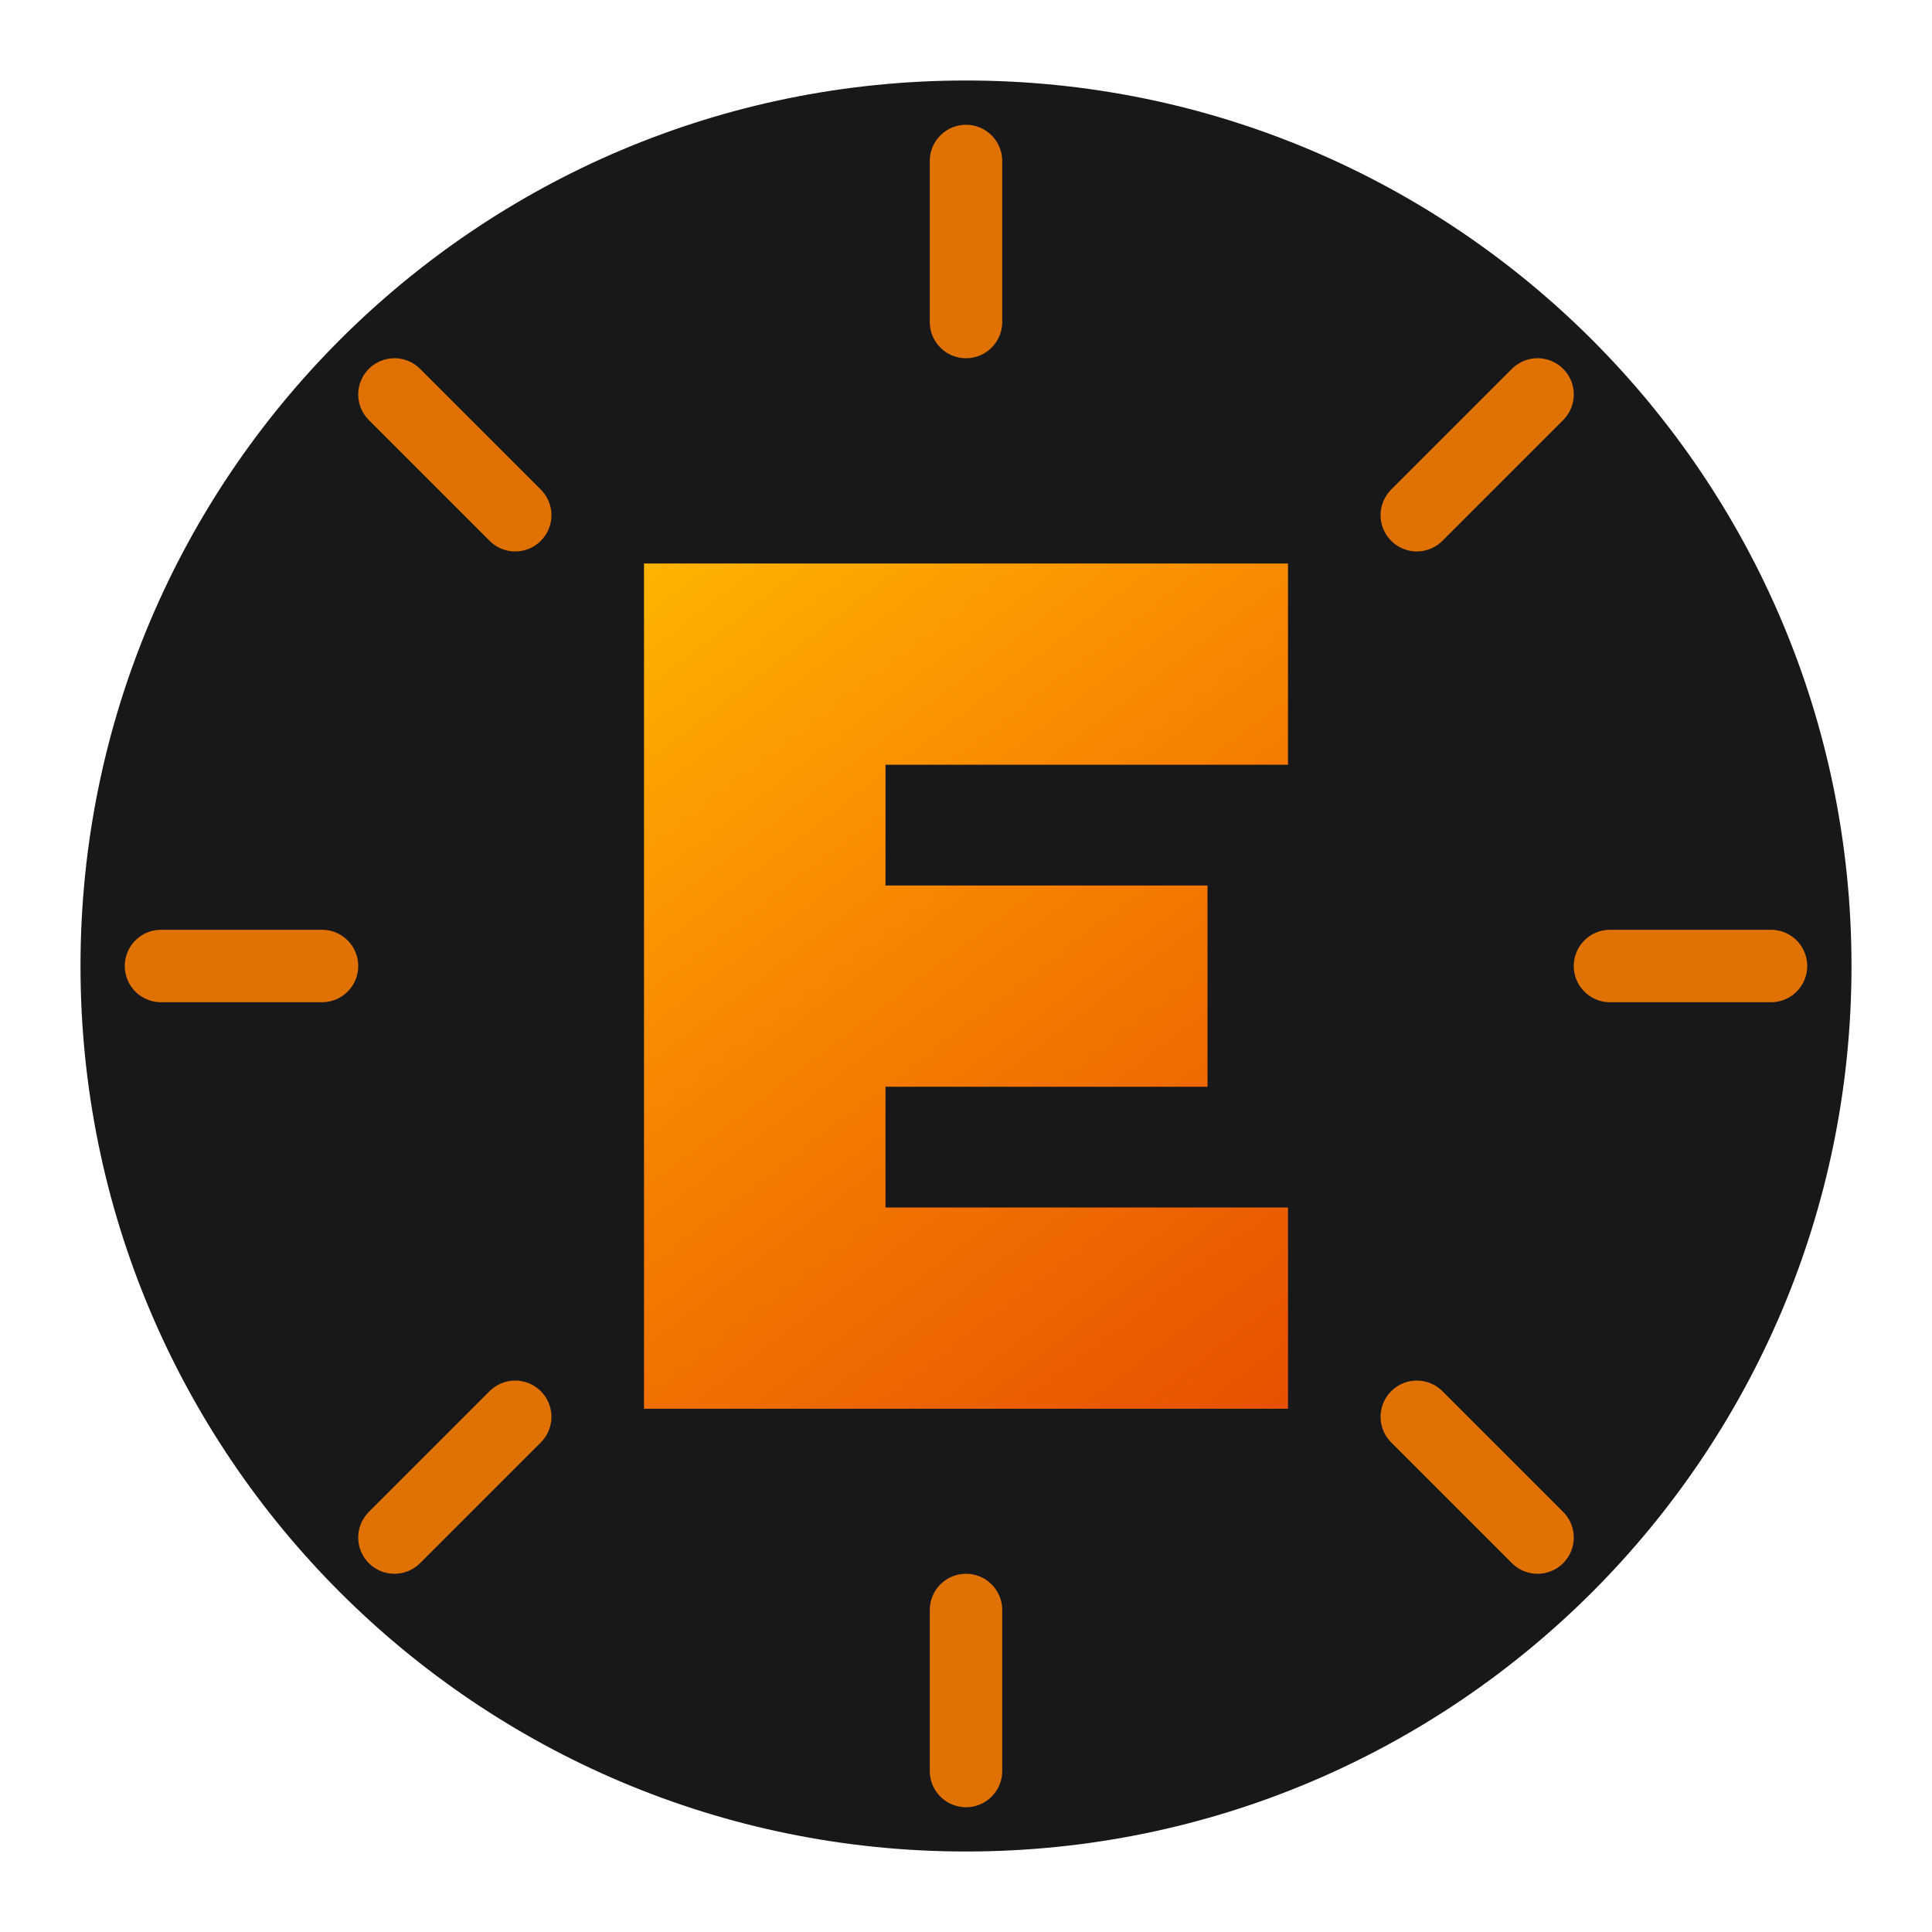
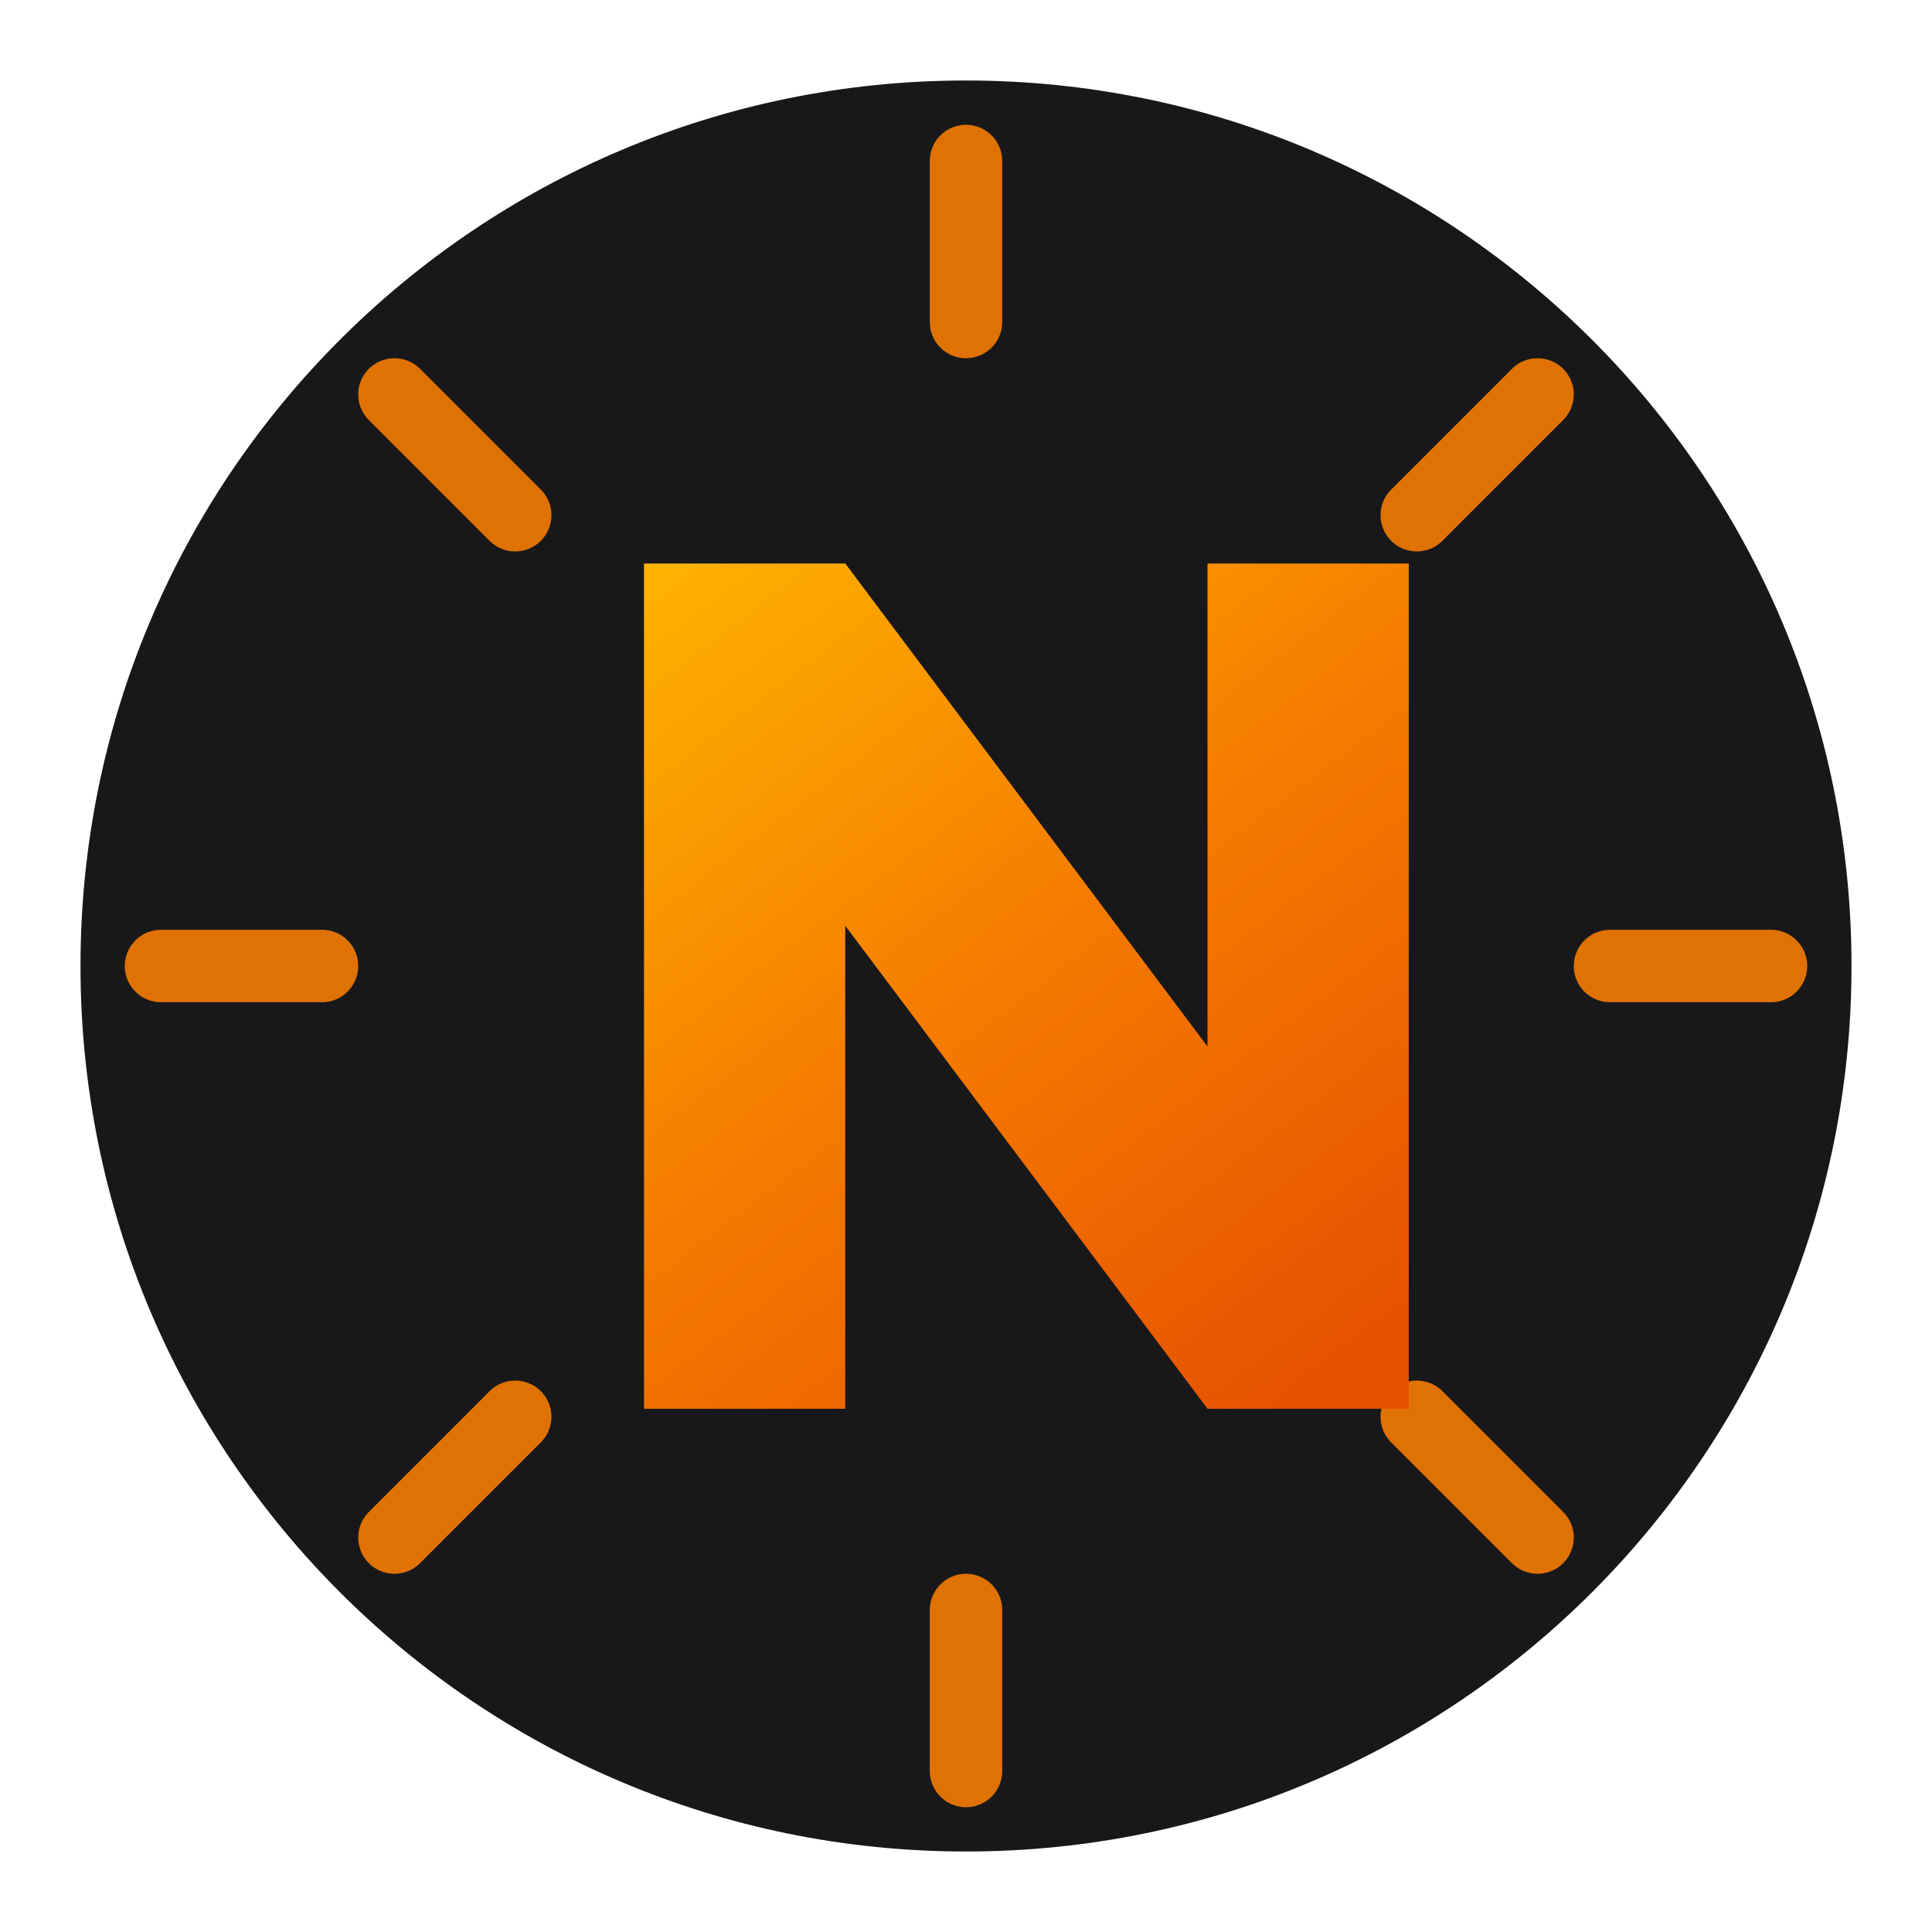
<svg xmlns="http://www.w3.org/2000/svg" viewBox="0 0 48 48" fill="none">
  <circle cx="24" cy="24" r="22" fill="#18181B" />
  <g stroke="#F57C00" stroke-width="1.8" stroke-linecap="round" opacity="0.9">
    <line x1="24" y1="4" x2="24" y2="8" />
    <line x1="24" y1="40" x2="24" y2="44" />
    <line x1="4" y1="24" x2="8" y2="24" />
    <line x1="40" y1="24" x2="44" y2="24" />
    <line x1="9.8" y1="9.8" x2="12.8" y2="12.8" />
    <line x1="35.2" y1="35.2" x2="38.2" y2="38.2" />
    <line x1="9.8" y1="38.2" x2="12.8" y2="35.2" />
    <line x1="35.2" y1="12.8" x2="38.2" y2="9.8" />
  </g>
-   <path d="M16 14 H32 V19 H22 V22 H30 V27 H22 V30 H32 V35 H16 Z" fill="url(#orangeGrad)" />
+   <path d="M16 35 V14 H21 L30 26 V14 H35 V35 H30 L21 23 V35 Z" fill="url(#orangeGrad)" />
  <defs>
    <linearGradient id="orangeGrad" x1="16" y1="14" x2="32" y2="35" gradientUnits="userSpaceOnUse">
      <stop stop-color="#FFB300" />
      <stop offset="0.5" stop-color="#F57C00" />
      <stop offset="1" stop-color="#E65100" />
    </linearGradient>
  </defs>
</svg>
